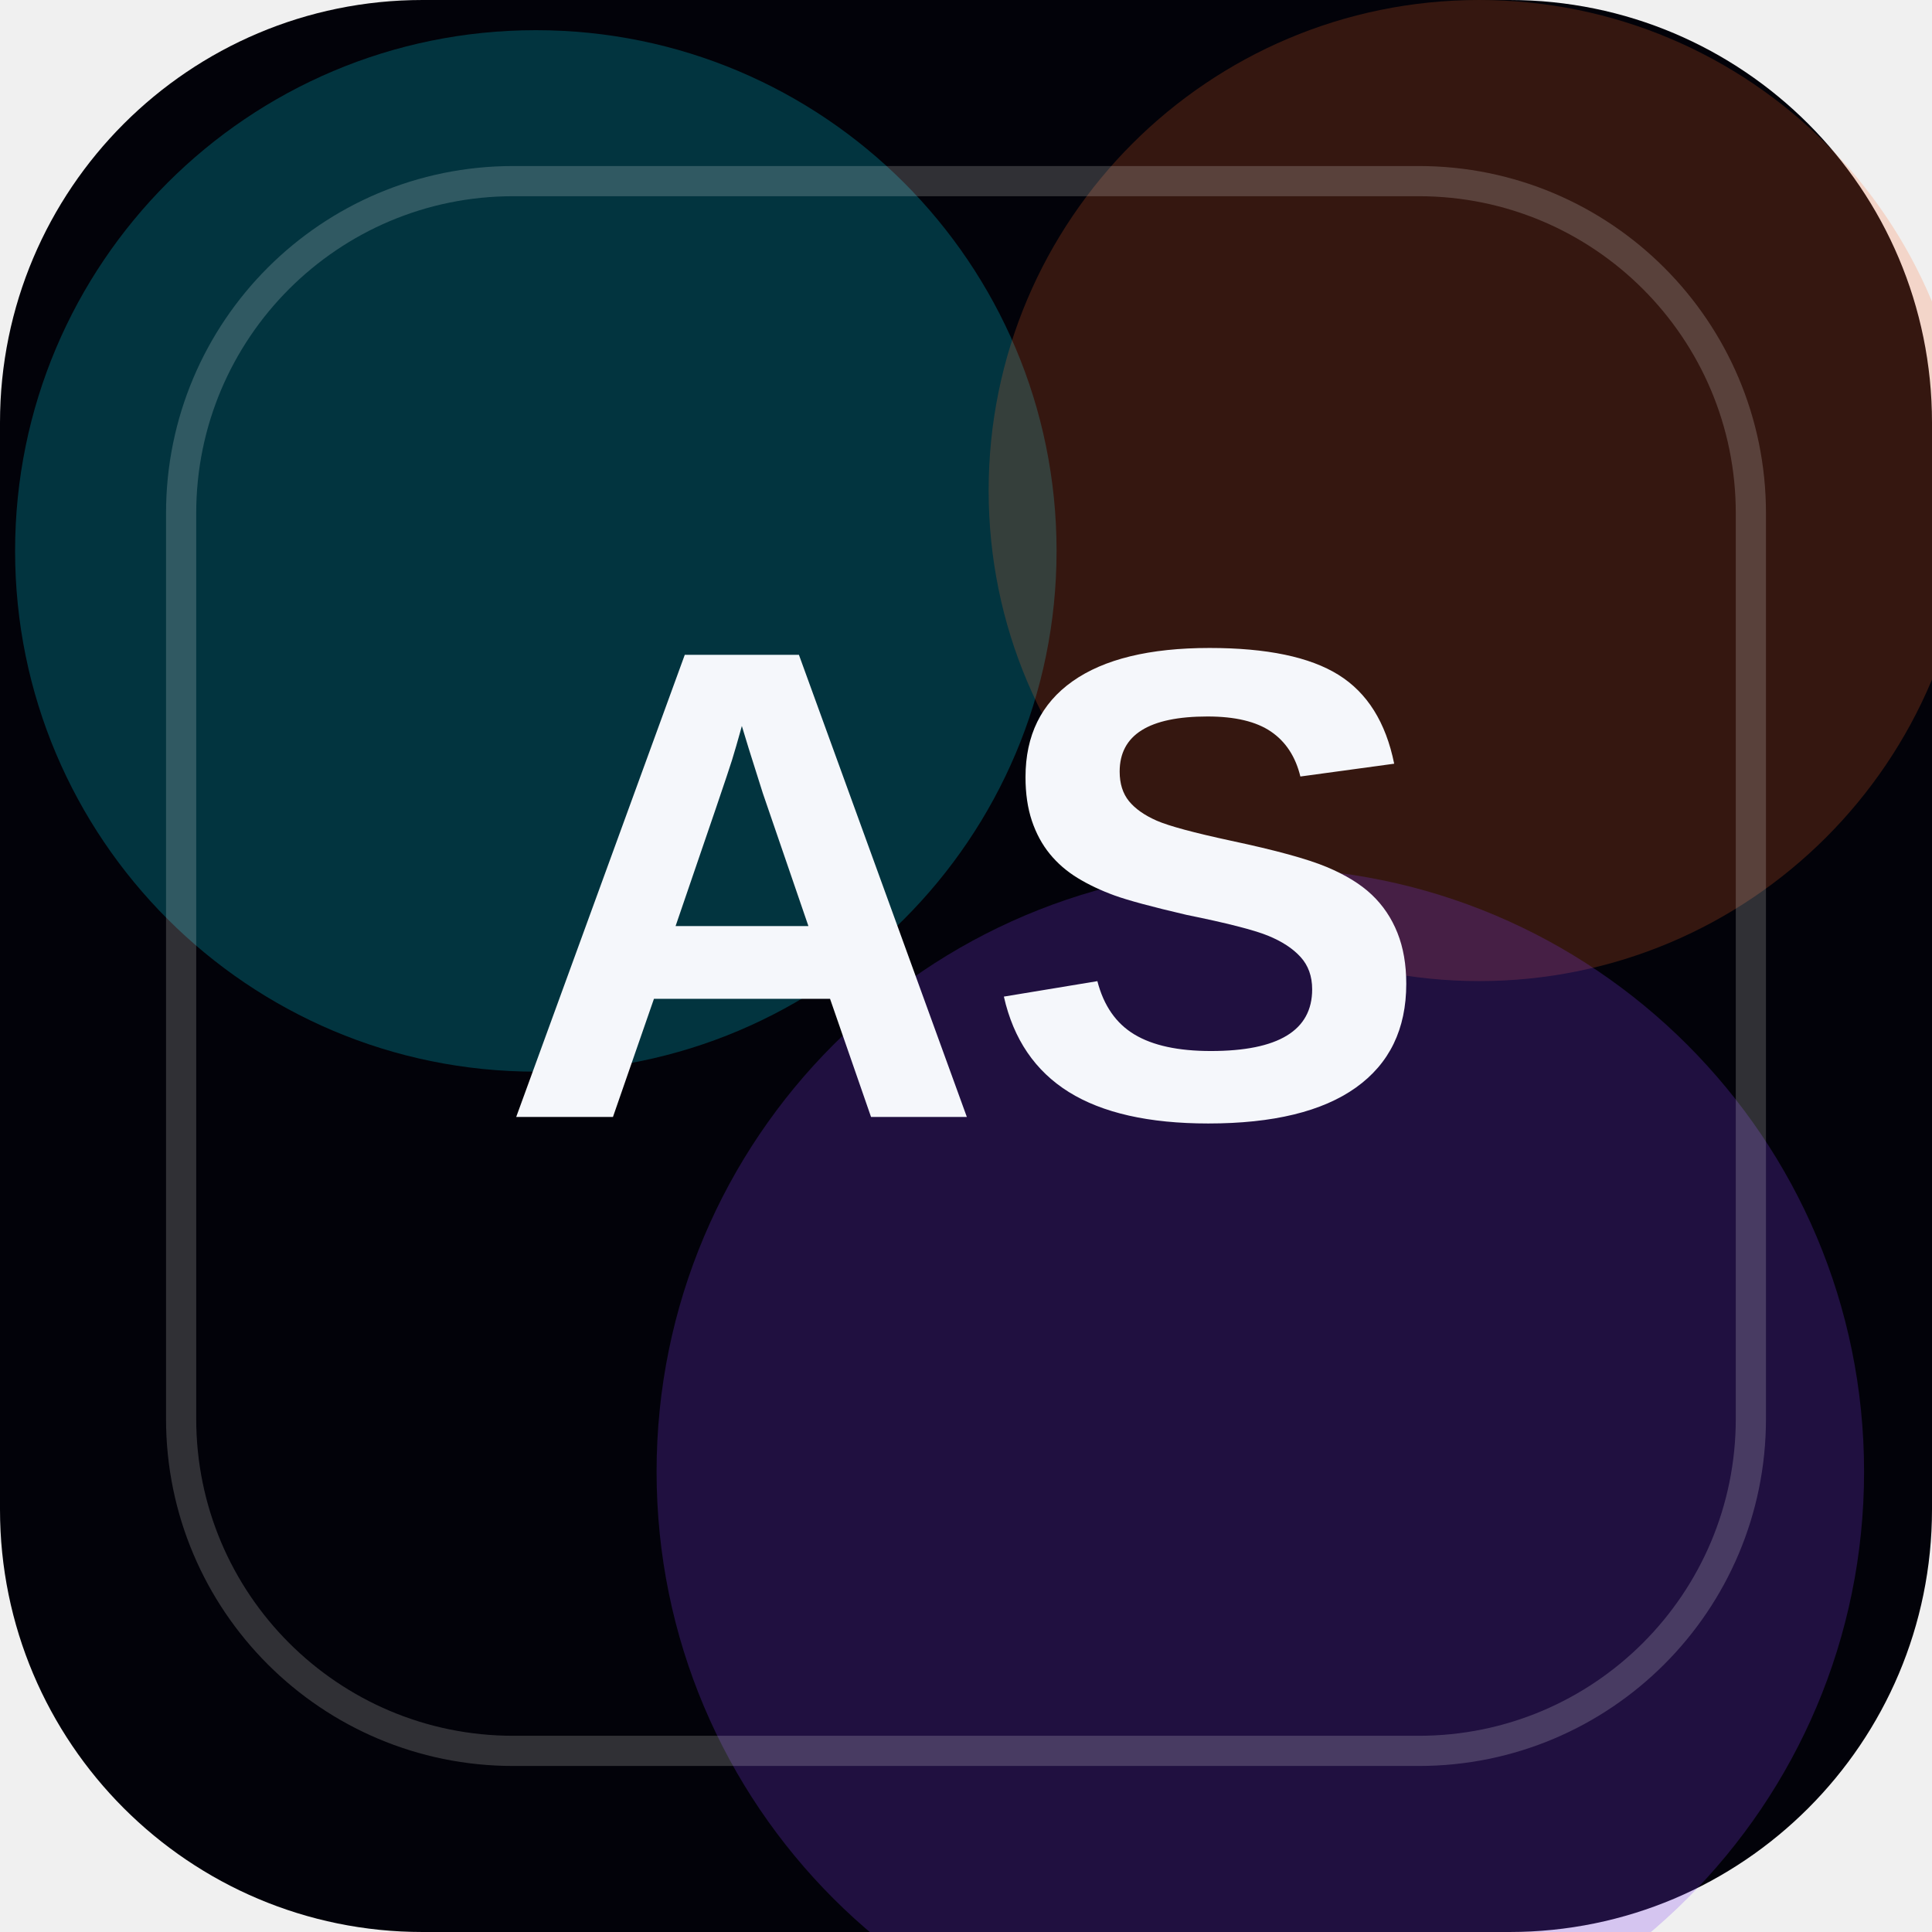
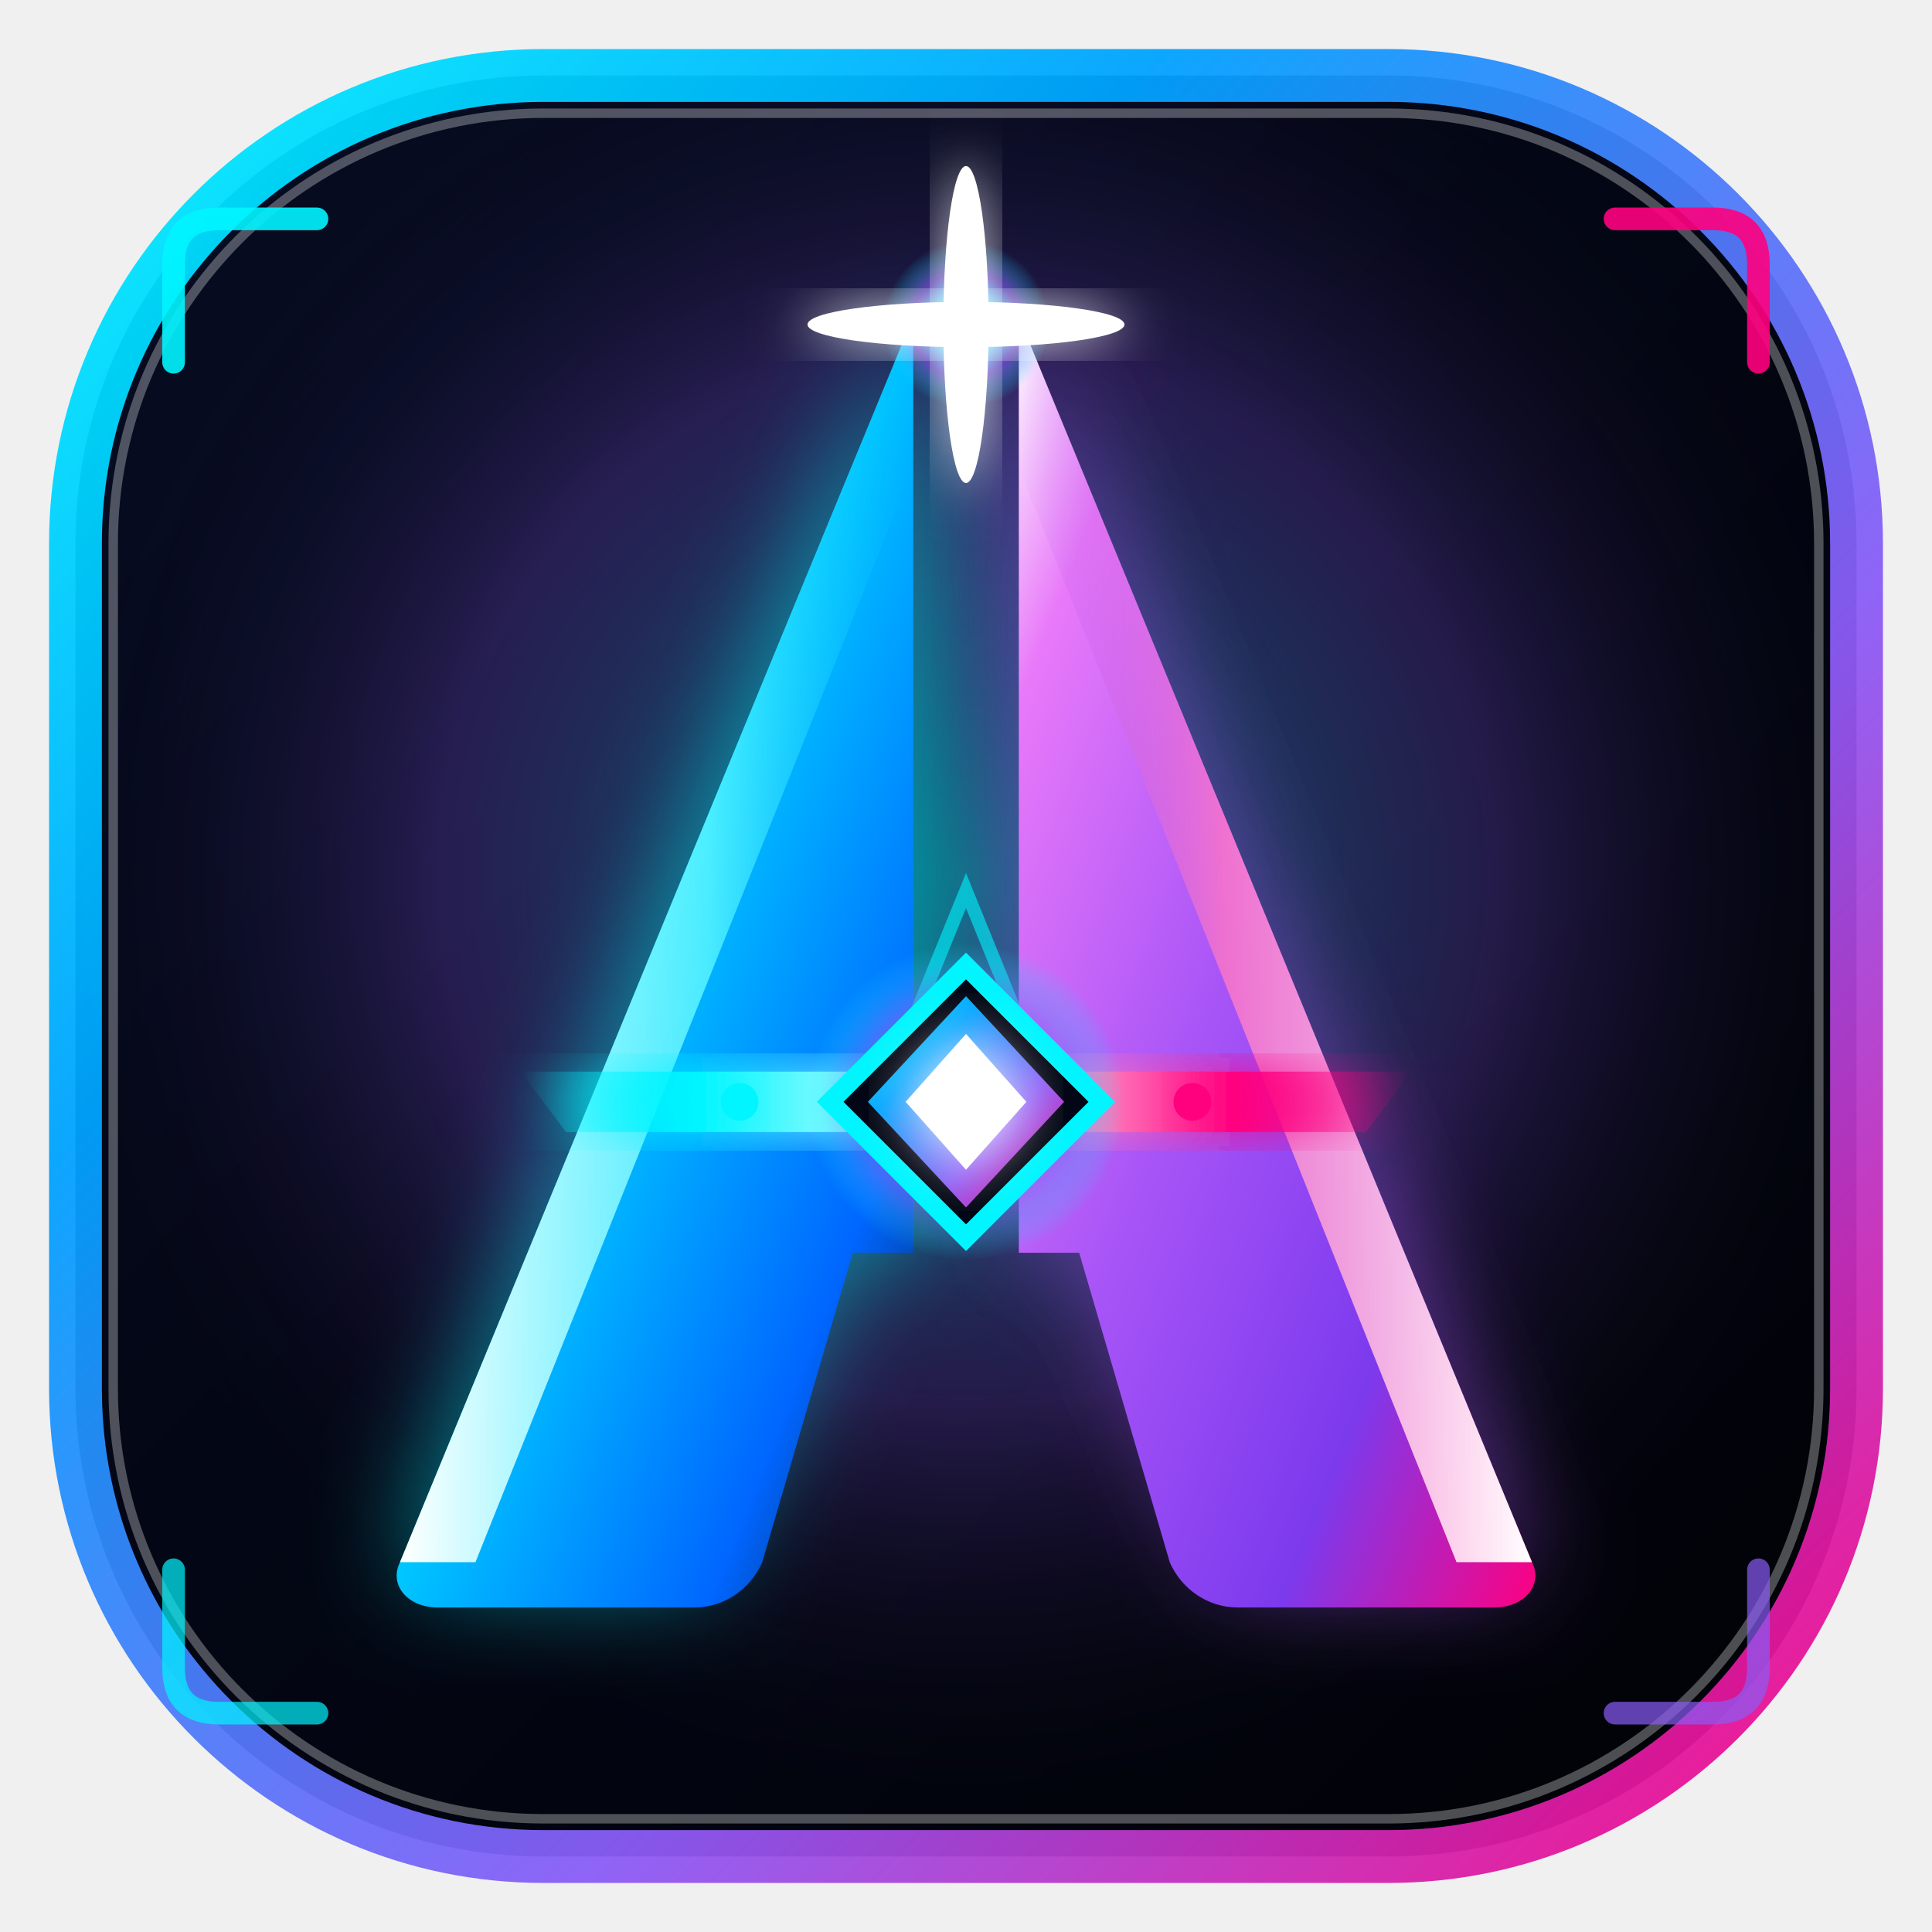
- <svg xmlns="http://www.w3.org/2000/svg" viewBox="0 0 512 512" role="img" aria-labelledby="title">
-   <rect width="512" height="512" rx="112" fill="#020209" />
-   <circle cx="142" cy="146" r="138" fill="#00E5FF" opacity="0.22" />
-   <circle cx="392" cy="130" r="130" fill="#FF6B2B" opacity="0.20" />
-   <circle cx="334" cy="390" r="160" fill="#7C3AED" opacity="0.24" />
-   <rect x="48" y="48" width="416" height="416" rx="88" fill="none" stroke="rgba(255,255,255,0.18)" stroke-width="8" />
-   <text x="256" y="296" text-anchor="middle" font-family="Arial, Helvetica, sans-serif" font-size="178" font-weight="800" fill="#F5F7FB">AS</text>
+ <svg xmlns="http://www.w3.org/2000/svg" viewBox="0 0 512 512" width="100%" height="100%">
+   <defs>
+     <linearGradient id="cosmicBg" x1="0%" y1="0%" x2="100%" y2="100%">
+       <stop offset="0%" stop-color="#070D24" />
+       <stop offset="45%" stop-color="#030614" />
+       <stop offset="100%" stop-color="#010206" />
+     </linearGradient>
+     <linearGradient id="neonPerimeter" x1="0%" y1="0%" x2="100%" y2="100%">
+       <stop offset="0%" stop-color="#00F5FF" />
+       <stop offset="30%" stop-color="#00A3FF" />
+       <stop offset="65%" stop-color="#8B5CF6" />
+       <stop offset="100%" stop-color="#FF007F" />
+     </linearGradient>
+     <linearGradient id="bladeLeft" x1="0%" y1="0%" x2="100%" y2="100%">
+       <stop offset="0%" stop-color="#FFFFFF" />
+       <stop offset="15%" stop-color="#5DF9FF" />
+       <stop offset="45%" stop-color="#00D2FF" />
+       <stop offset="80%" stop-color="#0066FF" />
+       <stop offset="100%" stop-color="#09143C" />
+     </linearGradient>
+     <linearGradient id="bladeRight" x1="0%" y1="0%" x2="100%" y2="100%">
+       <stop offset="0%" stop-color="#FFFFFF" />
+       <stop offset="15%" stop-color="#E879F9" />
+       <stop offset="45%" stop-color="#A855F7" />
+       <stop offset="75%" stop-color="#7C3AED" />
+       <stop offset="100%" stop-color="#FF007F" />
+     </linearGradient>
+     <linearGradient id="sheenLeft" x1="0%" y1="0%" x2="100%" y2="0%">
+       <stop offset="0%" stop-color="#FFFFFF" stop-opacity="1" />
+       <stop offset="60%" stop-color="#5DF9FF" stop-opacity="0.8" />
+       <stop offset="100%" stop-color="#00D2FF" stop-opacity="0" />
+     </linearGradient>
+     <linearGradient id="sheenRight" x1="100%" y1="0%" x2="0%" y2="0%">
+       <stop offset="0%" stop-color="#FFFFFF" stop-opacity="1" />
+       <stop offset="60%" stop-color="#FF77C6" stop-opacity="0.8" />
+       <stop offset="100%" stop-color="#A855F7" stop-opacity="0" />
+     </linearGradient>
+     <linearGradient id="laserBeam" x1="0%" y1="0%" x2="100%" y2="0%">
+       <stop offset="0%" stop-color="#00F5FF" stop-opacity="0" />
+       <stop offset="20%" stop-color="#00F5FF" stop-opacity="1" />
+       <stop offset="50%" stop-color="#FFFFFF" stop-opacity="1" />
+       <stop offset="80%" stop-color="#FF007F" stop-opacity="1" />
+       <stop offset="100%" stop-color="#FF007F" stop-opacity="0" />
+     </linearGradient>
+     <radialGradient id="reactorAura" cx="50%" cy="50%" r="50%">
+       <stop offset="0%" stop-color="#FFFFFF" stop-opacity="1" />
+       <stop offset="30%" stop-color="#00F5FF" stop-opacity="1" />
+       <stop offset="65%" stop-color="#8B5CF6" stop-opacity="0.6" />
+       <stop offset="100%" stop-color="#00F5FF" stop-opacity="0" />
+     </radialGradient>
+     <radialGradient id="nebulaCore" cx="50%" cy="45%" r="65%">
+       <stop offset="0%" stop-color="#00F5FF" stop-opacity="0.38" />
+       <stop offset="45%" stop-color="#8B5CF6" stop-opacity="0.25" />
+       <stop offset="80%" stop-color="#010206" stop-opacity="0" />
+     </radialGradient>
+     <filter id="svgGlow" x="-30%" y="-30%" width="160%" height="160%">
+       <feGaussianBlur stdDeviation="8" result="blur" />
+       <feComposite in="SourceGraphic" in2="blur" operator="over" />
+     </filter>
+     <filter id="coreFlare" x="-50%" y="-50%" width="200%" height="200%">
+       <feGaussianBlur stdDeviation="14" result="bigBlur" />
+       <feGaussianBlur stdDeviation="4" result="sharpBlur" />
+       <feMerge>
+         <feMergeNode in="bigBlur" />
+         <feMergeNode in="sharpBlur" />
+         <feMergeNode in="SourceGraphic" />
+       </feMerge>
+     </filter>
+   </defs>
+   <rect x="20" y="20" width="472" height="472" rx="124" fill="url(#cosmicBg)" />
+   <rect x="20" y="20" width="472" height="472" rx="124" fill="url(#nebulaCore)" />
+   <rect x="20" y="20" width="472" height="472" rx="124" fill="none" stroke="url(#neonPerimeter)" stroke-width="14" stroke-opacity="0.95" />
+   <rect x="30" y="30" width="452" height="452" rx="114" fill="none" stroke="#FFFFFF" stroke-width="2.5" stroke-opacity="0.3" />
+   <path d="M 84 58 L 58 58 C 50 58 46 62 46 70 L 46 96" stroke="#00F5FF" stroke-width="6" stroke-linecap="round" fill="none" stroke-opacity="0.9" />
+   <path d="M 428 58 L 454 58 C 462 58 466 62 466 70 L 466 96" stroke="#FF007F" stroke-width="6" stroke-linecap="round" fill="none" stroke-opacity="0.9" />
+   <path d="M 46 416 L 46 442 C 46 450 50 454 58 454 L 84 454" stroke="#00F5FF" stroke-width="6" stroke-linecap="round" fill="none" stroke-opacity="0.7" />
+   <path d="M 466 416 L 466 442 C 466 450 462 454 454 454 L 428 454" stroke="#8B5CF6" stroke-width="6" stroke-linecap="round" fill="none" stroke-opacity="0.7" />
+   <path d="M 242 88 L 108 416 L 184 416 L 222 328 L 242 328 Z" fill="#00F5FF" opacity="0.4" filter="url(#coreFlare)" />
+   <path d="M 270 88 L 404 416 L 328 416 L 290 328 L 270 328 Z" fill="#A855F7" opacity="0.4" filter="url(#coreFlare)" />
+   <path d="M 242 84 L 106 414 C 103 420 108 426 116 426 L 184 426 C 192 426 199 421 202 414 L 226 332 L 242 332 Z" fill="url(#bladeLeft)" />
+   <path d="M 242 84 L 106 414 L 126 414 L 242 124 Z" fill="url(#sheenLeft)" />
+   <path d="M 270 84 L 406 414 C 409 420 404 426 396 426 L 328 426 C 320 426 313 421 310 414 L 286 332 L 270 332 Z" fill="url(#bladeRight)" />
+   <path d="M 270 84 L 406 414 L 386 414 L 270 124 Z" fill="url(#sheenRight)" />
+   <path d="M 230 300 L 256 236 L 282 300" stroke="#00F5FF" stroke-width="3.5" stroke-opacity="0.6" fill="none" />
+   <polygon points="138,284 374,284 362,300 150,300" fill="url(#laserBeam)" filter="url(#svgGlow)" />
+   <line x1="116" y1="292" x2="396" y2="292" stroke="#FFFFFF" stroke-width="4.5" stroke-linecap="round" filter="url(#svgGlow)" />
+   <circle cx="256" cy="292" r="42" fill="url(#reactorAura)" />
+   <polygon points="256,256 292,292 256,328 220,292" fill="#030614" stroke="#00F5FF" stroke-width="5" />
+   <polygon points="256,264 282,292 256,320 230,292" fill="url(#neonPerimeter)" />
+   <polygon points="256,274 272,292 256,310 240,292" fill="#FFFFFF" filter="url(#svgGlow)" />
+   <circle cx="196" cy="292" r="5" fill="#00F5FF" filter="url(#svgGlow)" />
+   <circle cx="316" cy="292" r="5" fill="#FF007F" filter="url(#svgGlow)" />
+   <circle cx="256" cy="86" r="22" fill="url(#reactorAura)" />
+   <ellipse cx="256" cy="86" rx="42" ry="6" fill="#FFFFFF" filter="url(#svgGlow)" />
+   <ellipse cx="256" cy="86" rx="6" ry="42" fill="#FFFFFF" filter="url(#svgGlow)" />
+   <circle cx="256" cy="86" r="6" fill="#FFFFFF" />
</svg>
